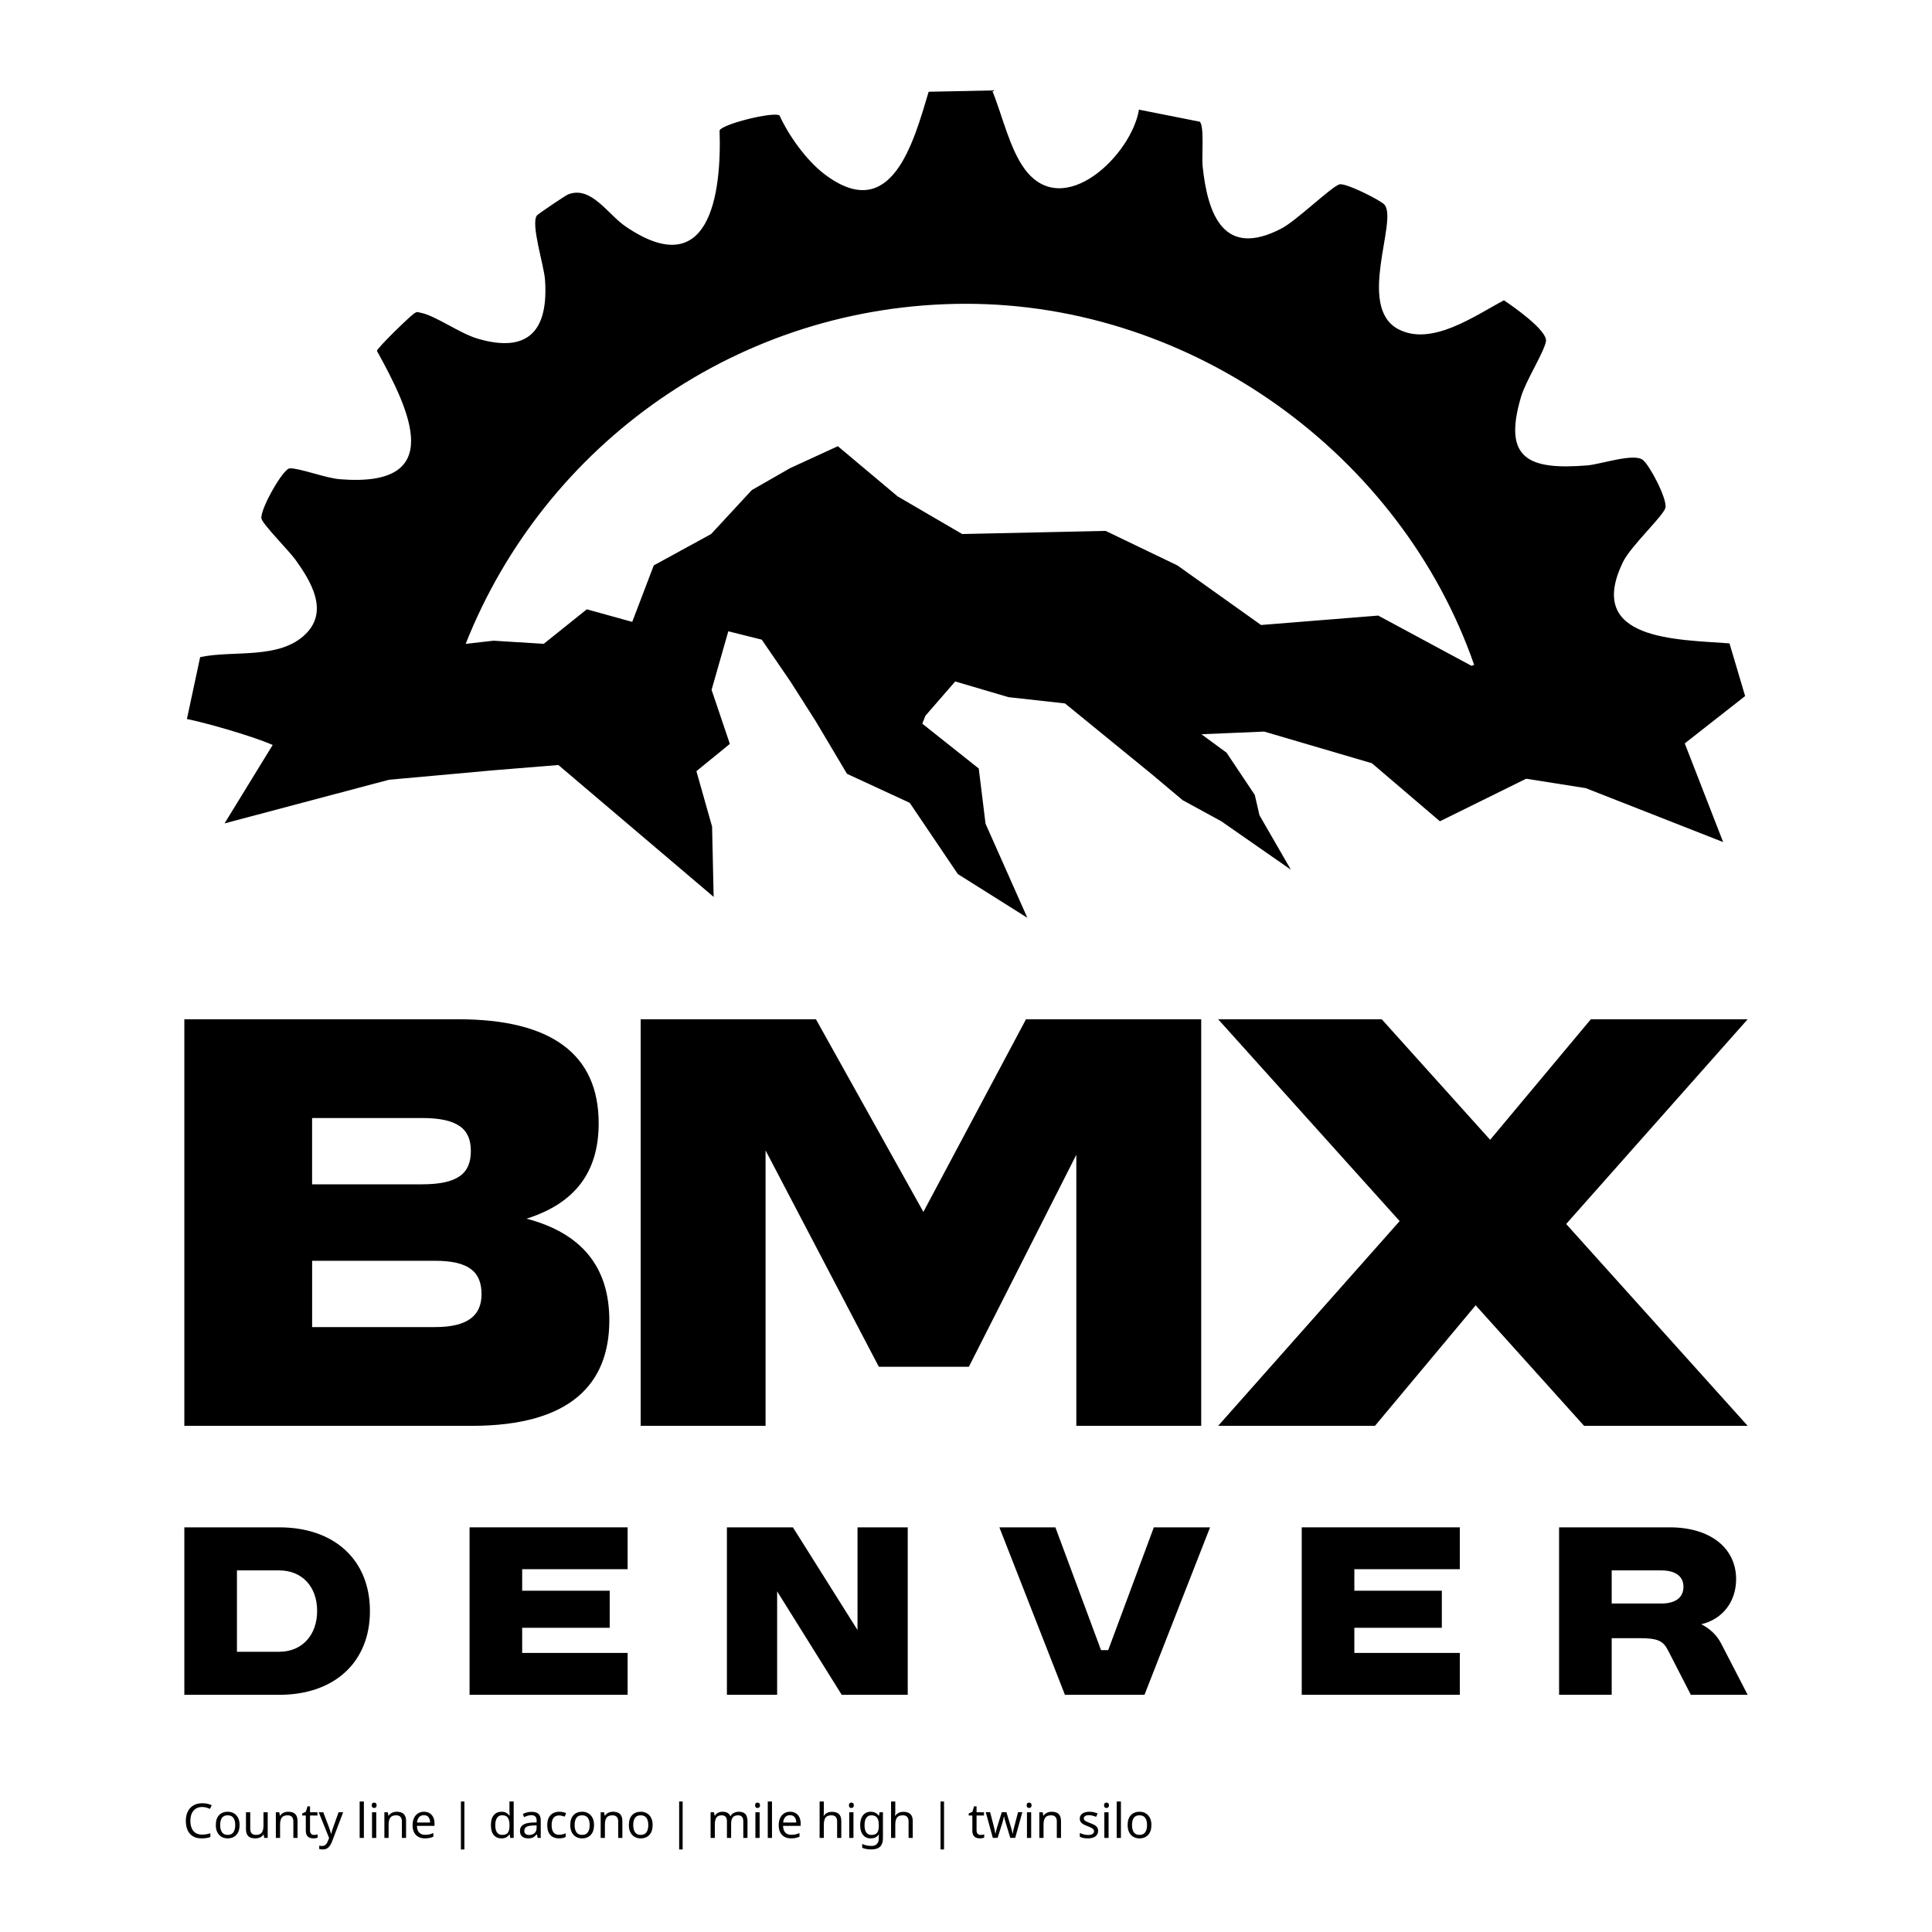
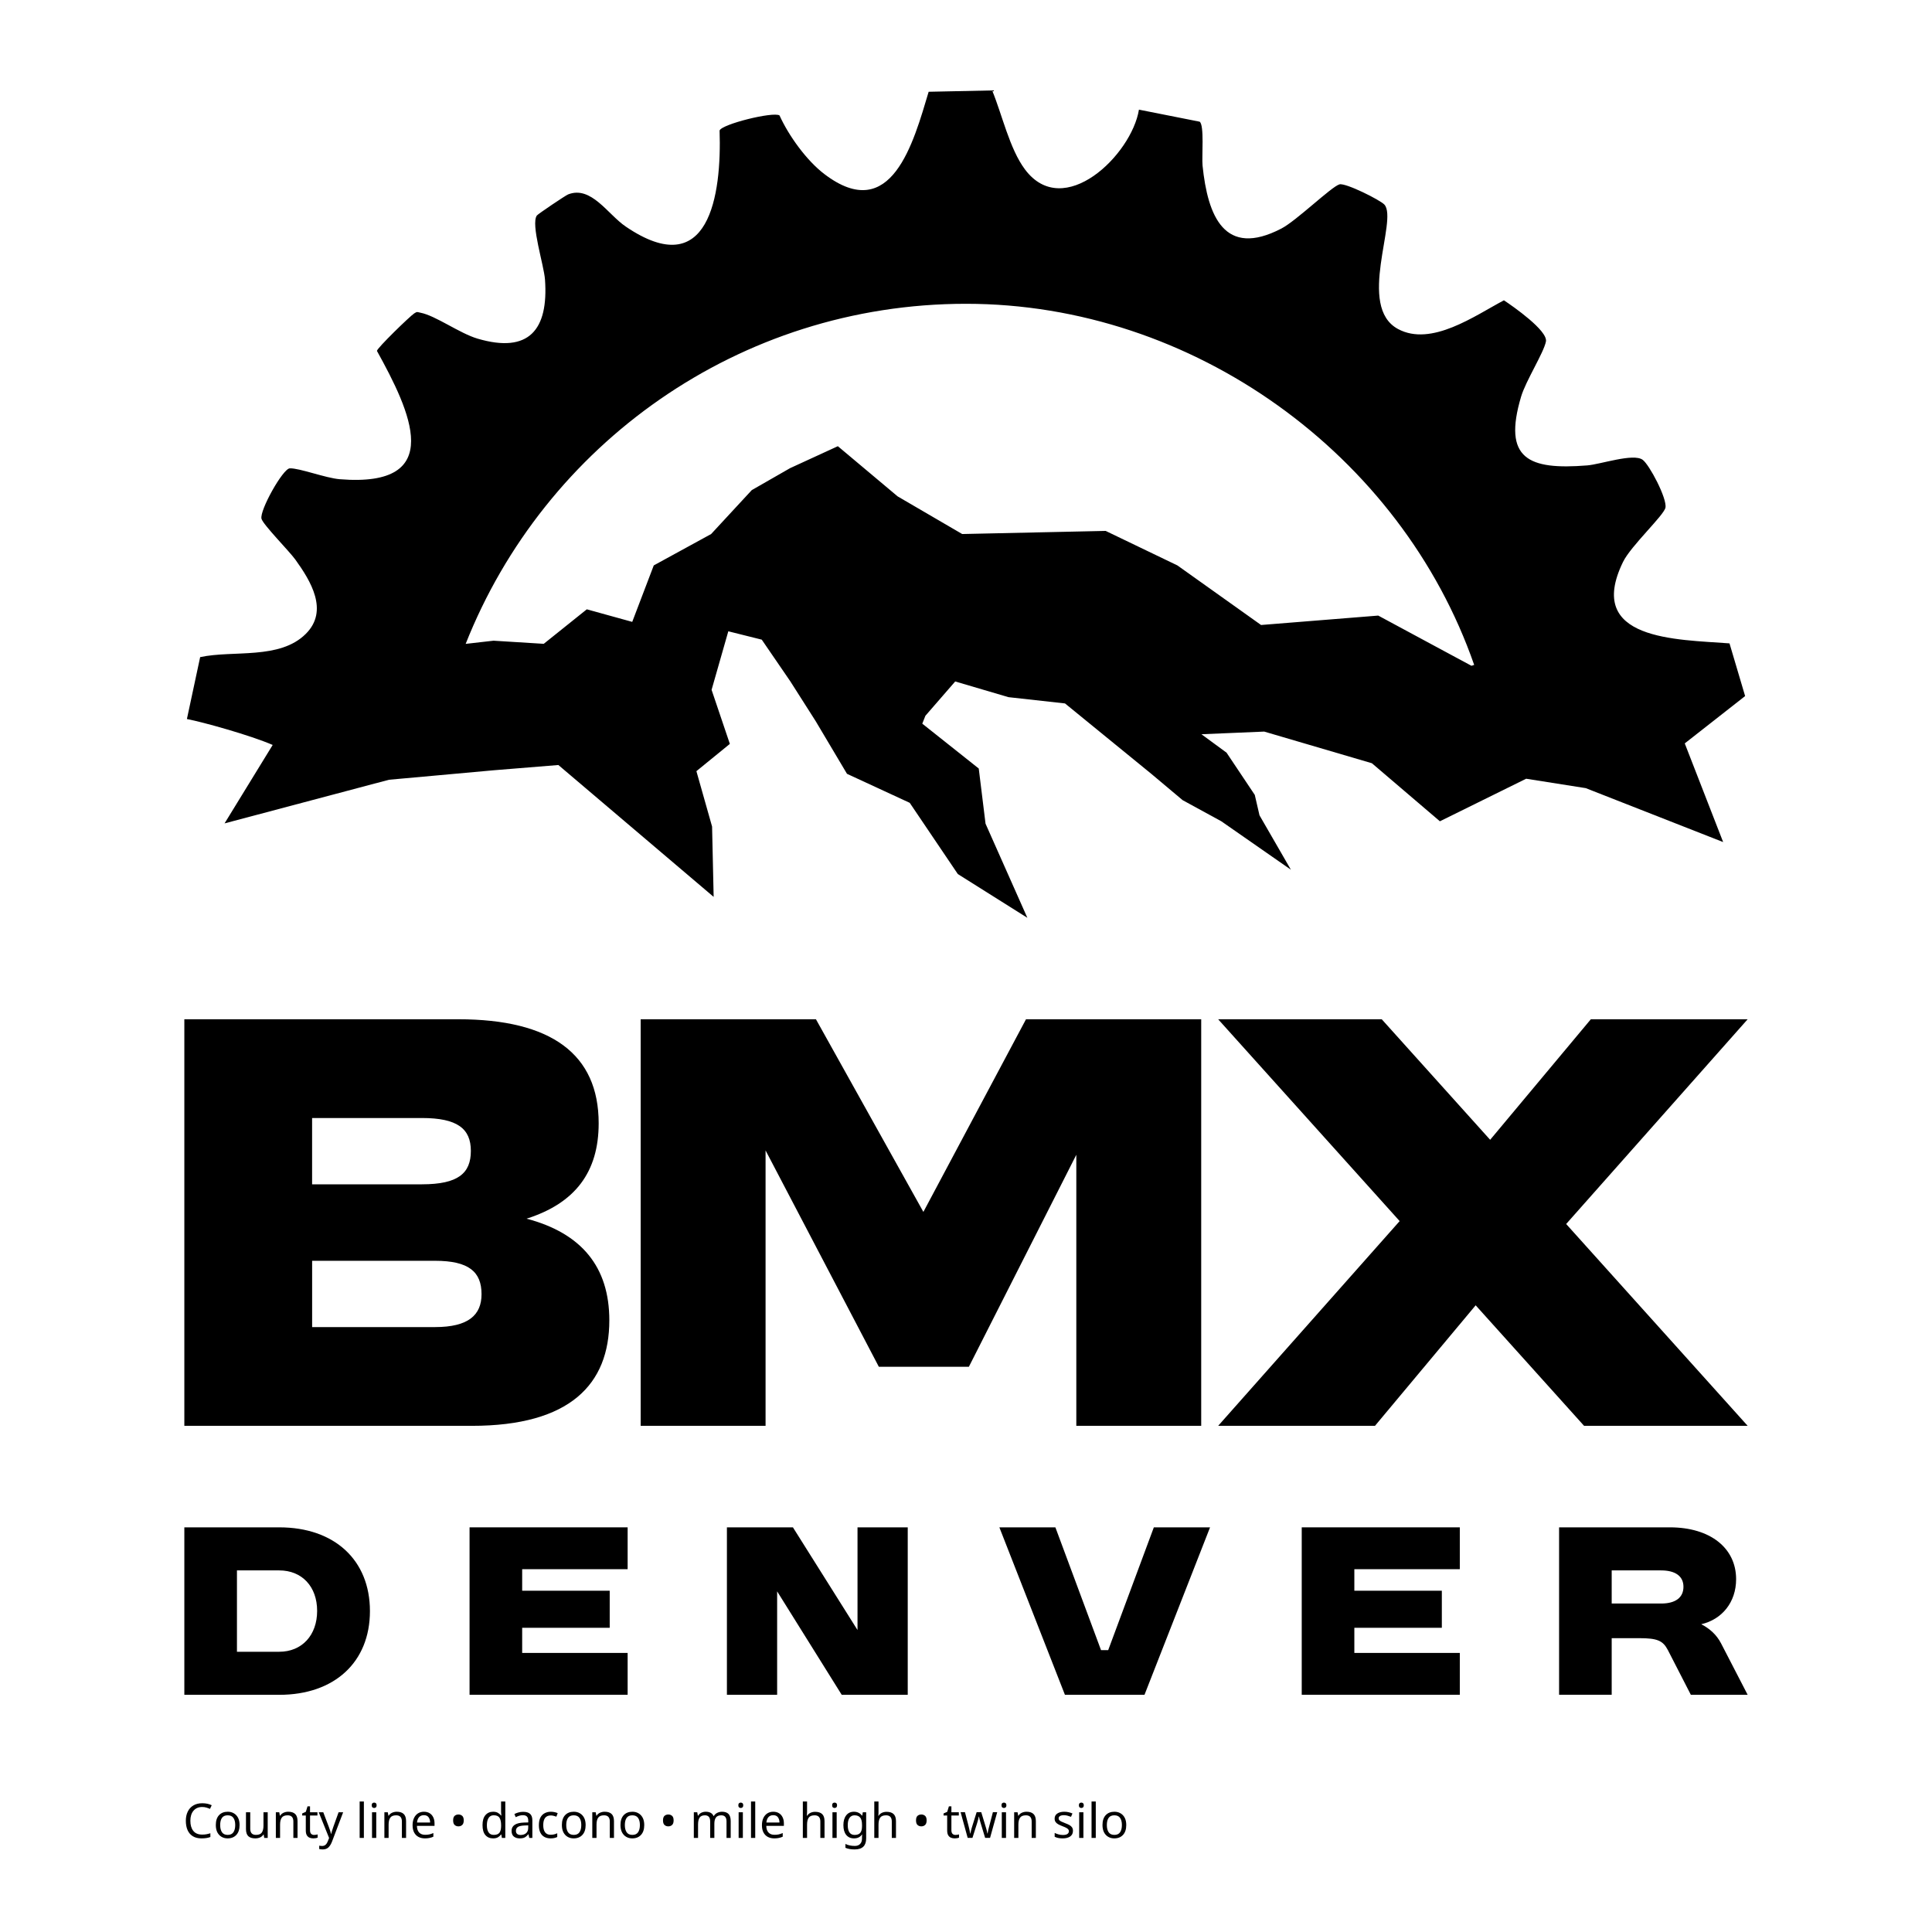
<svg xmlns="http://www.w3.org/2000/svg" id="Layer_1" version="1.1" viewBox="0 0 700 700">
  <defs id="defs10">
    <rect x="-70.201" y="51.146" width="54.155" height="58.166" id="rect12" />
  </defs>
  <g id="layer1">
-     <text xml:space="preserve" style="font-size:17.361px;text-align:start;writing-mode:lr-tb;direction:ltr;text-anchor:start;display:none;fill:#000000;fill-opacity:1;stroke-width:1.447" x="417.873" y="678.493" id="text13">
-       <tspan id="tspan13" x="417.873" y="678.493" style="font-style:normal;font-variant:normal;font-weight:normal;font-stretch:normal;font-size:17.361px;font-family:MODERNIZ;-inkscape-font-specification:'MODERNIZ, Normal';font-variant-ligatures:normal;font-variant-caps:normal;font-variant-numeric:normal;font-variant-east-asian:normal;stroke-width:1.447">Mile High</tspan>
+     <text xml:space="preserve" style="font-size:17.361px;text-align:start;writing-mode:lr-tb;direction:ltr;text-anchor:start;display:inline;fill:#000000;fill-opacity:1;stroke-width:1.447" x="310.567" y="774.768" id="text13">
+       <tspan id="tspan13" x="310.567" y="774.768" style="font-style:normal;font-variant:normal;font-weight:normal;font-stretch:normal;font-size:17.361px;font-family:MODERNIZ;-inkscape-font-specification:'MODERNIZ, Normal';font-variant-ligatures:normal;font-variant-caps:normal;font-variant-numeric:normal;font-variant-east-asian:normal;stroke-width:1.447">bmxdenver.com</tspan>
+     </text>
+     <text xml:space="preserve" style="font-size:17.361px;text-align:start;writing-mode:lr-tb;direction:ltr;text-anchor:start;display:inline;fill:#000000;fill-opacity:1;stroke-width:1.447" x="55.657" y="754.545" id="text13-0">
+       <tspan id="tspan13-5" x="55.657" y="754.545" style="font-style:normal;font-variant:normal;font-weight:normal;font-stretch:normal;font-size:17.361px;font-family:MODERNIZ;-inkscape-font-specification:'MODERNIZ, Normal';font-variant-ligatures:normal;font-variant-caps:normal;font-variant-numeric:normal;font-variant-east-asian:normal;stroke-width:1.447">Mile High</tspan>
    </text>
    <text xml:space="preserve" style="font-size:17.361px;text-align:start;writing-mode:lr-tb;direction:ltr;text-anchor:start;display:none;fill:#000000;fill-opacity:1;stroke-width:1.447" x="565.294" y="678.493" id="text14">
      <tspan id="tspan14" x="565.294" y="678.493" style="font-style:normal;font-variant:normal;font-weight:normal;font-stretch:normal;font-size:17.361px;font-family:MODERNIZ;-inkscape-font-specification:'MODERNIZ, Normal';font-variant-ligatures:normal;font-variant-caps:normal;font-variant-numeric:normal;font-variant-east-asian:normal;stroke-width:1.447">DACONO</tspan>
    </text>
    <text xml:space="preserve" style="font-size:17.361px;text-align:start;writing-mode:lr-tb;direction:ltr;text-anchor:start;display:none;fill:#000000;fill-opacity:1;stroke-width:1.447" x="227.49" y="678.493" id="text15">
      <tspan id="tspan15" x="227.49" y="678.493" style="font-style:normal;font-variant:normal;font-weight:normal;font-stretch:normal;font-size:17.361px;font-family:MODERNIZ;-inkscape-font-specification:'MODERNIZ, Normal';font-variant-ligatures:normal;font-variant-caps:normal;font-variant-numeric:normal;font-variant-east-asian:normal;stroke-width:1.447">COUNTY LINE</tspan>
    </text>
    <text xml:space="preserve" style="font-size:17.361px;text-align:start;writing-mode:lr-tb;direction:ltr;text-anchor:start;display:none;fill:#000000;fill-opacity:1;stroke-width:1.447" x="64.13" y="677.49" id="text16">
      <tspan id="tspan16" x="64.13" y="677.49" style="font-style:normal;font-variant:normal;font-weight:normal;font-stretch:normal;font-size:17.361px;font-family:MODERNIZ;-inkscape-font-specification:'MODERNIZ, Normal';font-variant-ligatures:normal;font-variant-caps:normal;font-variant-numeric:normal;font-variant-east-asian:normal;stroke-width:1.447">twin silos</tspan>
    </text>
    <g id="g7" style="fill:#000000;fill-opacity:1" transform="matrix(1.764988,0,0,1.764988,-267.7459,-504.9367)">
      <path d="m 189.54,599.62 h 19.48 c 11.34,0 18.62,6.71 18.62,17.19 0,10.48 -7.28,17.19 -18.62,17.19 h -19.48 z m 19.48,25.54 c 4.67,0 7.78,-3.4 7.78,-8.39 0,-4.99 -3.11,-8.31 -7.78,-8.31 h -8.68 v 16.7 z" id="path2" style="fill:#000000;fill-opacity:1" />
      <path d="m 248.09,599.62 h 32.45 v 8.59 h -21.65 v 4.42 h 17.97 v 7.61 h -17.97 v 5.16 h 21.65 v 8.59 h -32.45 v -34.38 z" id="path3" style="fill:#000000;fill-opacity:1" />
      <path d="m 300.92,599.62 h 13.55 l 13.26,21.08 v -21.08 h 10.31 V 634 H 324.49 L 311.23,612.76 V 634 h -10.31 z" id="path4" style="fill:#000000;fill-opacity:1" />
      <path d="m 368.35,599.62 9.37,25.21 h 1.47 l 9.37,-25.21 H 400.1 L 386.64,634 h -16.33 l -13.46,-34.38 z" id="path5" style="fill:#000000;fill-opacity:1" />
      <path d="m 418.92,599.62 h 32.45 v 8.59 h -21.65 v 4.42 h 17.96 v 7.61 h -17.96 v 5.16 h 21.65 v 8.59 h -32.45 v -34.38 z" id="path6" style="fill:#000000;fill-opacity:1" />
      <path d="m 471.75,599.62 h 22.75 c 8.23,0 13.59,4.21 13.59,10.64 0,4.75 -2.91,8.27 -7.16,9.25 1.76,0.9 3.15,2.17 4.05,3.89 l 5.48,10.6 H 498.8 l -4.71,-9.17 c -1.02,-1.96 -2.17,-2.46 -5.89,-2.46 h -5.65 v 11.62 h -10.8 v -34.38 z m 20.95,15.64 c 2.95,0 4.58,-1.23 4.58,-3.44 0,-2.21 -1.72,-3.36 -4.58,-3.36 h -10.15 v 6.79 h 10.15 z" id="path7" style="fill:#000000;fill-opacity:1" />
    </g>
    <g id="g10" style="display:inline;fill:#000000;fill-opacity:1" transform="translate(0,-33.2321)">
      <path d="m 66.79,402.53 h 99.26 c 33.67,0 50.86,12.63 50.86,37.7 0,17.54 -8.42,28.94 -26.13,34.55 19.99,5.26 29.99,17.54 29.99,36.83 0,23.15 -14.21,38.23 -49.81,38.23 H 66.79 Z m 86.1,59.8 c 13.15,0 17.71,-4.03 17.71,-12.1 0,-8.07 -4.91,-11.92 -17.71,-11.92 h -39.81 v 24.03 h 39.81 z m 4.74,51.73 c 12.1,0 16.84,-4.38 16.84,-11.92 0,-8.07 -4.56,-12.1 -16.84,-12.1 h -44.54 v 24.03 h 44.54 z" id="path8" style="fill:#000000;fill-opacity:1" />
      <path d="m 232.15,402.53 h 63.48 l 38.93,69.8 37.18,-69.8 h 63.48 v 147.31 h -45.25 v -98.21 l -38.93,76.81 h -32.62 l -41.04,-78.39 v 99.79 H 232.13 V 402.53 Z" id="path9" style="fill:#000000;fill-opacity:1" />
      <path d="m 534.66,506.17 -36.48,43.67 h -56.82 l 65.76,-74.18 -65.76,-73.13 h 59.27 l 39.28,43.67 36.48,-43.67 h 56.82 l -65.76,74.18 65.76,73.13 h -59.27 z" id="path10" style="fill:#000000;fill-opacity:1" />
    </g>
    <path d="m 632.29,252.198 -5.66,-19.09 c -19.1,-1.45 -52.46,-1.01 -38.58,-29.5 2.83,-5.83 14.88,-16.93 15.38,-19.7 0.6,-3.34 -5.82,-15.54 -8.27,-17.32 -3.39,-2.47 -15.25,1.66 -20.09,2.04 -21.29,1.7 -30.67,-2.35 -23.94,-24.94 1.71,-5.74 8.22,-15.92 8.99,-19.96 0.74,-3.91 -11.96,-12.76 -15.22,-14.92 -10.55,5.58 -26.29,16.9 -38.37,10.4 -15.12,-8.14 0.08,-39.46 -4.93,-45.07 -1.47,-1.64 -14.05,-7.95 -16.28,-7.34 -2.9,0.8 -15.55,13.16 -21.07,16.02 -20.64,10.71 -26.66,-4.54 -28.54,-22.8 -0.33,-3.23 0.7,-14.74 -1.06,-15.93 l -21.99,-4.36 c -2.64,16.37 -27.29,40.39 -41.3,21.65 -5.6,-7.5 -8.27,-19.87 -11.89,-28.61 l -23,0.48 c -5.47,18.23 -13.44,48.38 -37.8,29.81 -6.46,-4.92 -12.92,-13.91 -16.24,-21.24 -2.31,-1.45 -20.94,3.18 -21.71,5.47 0.77,23.39 -3.74,55.42 -34.05,34.77 -6.48,-4.41 -12.47,-14.87 -20.81,-11.63 -0.97,0.38 -10.94,7.1 -11.34,7.65 -2.29,3.11 2.57,18.02 2.94,23.2 1.31,18.26 -5.84,26.89 -24.42,21.42 -6.55,-1.93 -15.21,-8.35 -20.71,-9.4 -1.18,-0.23 -1.11,-0.49 -2.26,0.26 -1.53,0.98 -13.5,12.6 -13.5,13.58 12.07,21.82 25.42,49.65 -13.47,46.49 -5.11,-0.41 -14.62,-4.06 -18.1,-3.94 -2.5,0.08 -10.98,15.24 -10.26,18.25 0.5,2.08 10.1,11.79 12.26,14.8 5.55,7.71 12.23,18.52 3.8,26.92 -9.5,9.47 -26.29,5.84 -38.28,8.43 l -4.8,22.43 c 5.86,1.12 22.88,5.85 31.08,9.39 l -17.44,28.42 59.58,-15.81 15.62,-1.41 22.26,-2.02 23.49,-1.91 56.26,47.78 -0.57,-25.48 -5.68,-20.07 12.12,-9.88 -6.62,-19.59 6.06,-21.21 12.12,3.03 10.35,15.11 9.16,14.38 11.37,19.12 22.73,10.51 17.43,25.81 25.19,15.85 -15.15,-34.1 -2.46,-19.99 -20.46,-16.25 1.13,-2.86 10.8,-12.43 19.32,5.69 20.46,2.27 31.26,25.5 11.37,9.55 14.01,7.65 25.2,17.54 -11.37,-19.7 -1.71,-7.4 -10.22,-15.29 -9.1,-6.69 22.74,-0.96 39.02,11.47 24.63,21.03 22.34,-11.02 8.91,-4.4 21.6,3.41 49.78,19.54 -13.91,-35.75 z m -132.93,-29.16 -42.45,3.41 -30.32,-21.59 -25.99,-12.5 -51.98,1.13 -23.39,-13.64 -21.66,-18.18 -17.32,7.96 -13.87,7.95 -14.72,15.91 -20.79,11.37 -7.8,20.46 -16.46,-4.55 -15.6,12.5 -18.19,-1.13 -1.53,0.17 -8.57,0.98 c 28.56,-72.17 98.96,-123.22 181.29,-123.22 82.33,0 157.62,54.67 184.11,130.84 l -0.98,0.32 -6.75,-3.63 z" id="path1" style="fill:#000000;fill-opacity:1" />
    <text xml:space="preserve" style="font-size:17.361px;text-align:start;writing-mode:lr-tb;direction:ltr;text-anchor:start;fill:#000000;fill-opacity:1;stroke-width:1.447" x="66.269" y="665.913" id="text17">
-       <tspan id="tspan17" x="66.269" y="665.913" style="font-style:normal;font-variant:normal;font-weight:normal;font-stretch:normal;font-size:17.361px;font-family:MODERNIZ;-inkscape-font-specification:'MODERNIZ, Normal';font-variant-ligatures:normal;font-variant-caps:normal;font-variant-numeric:normal;font-variant-east-asian:normal;fill:#000000;stroke-width:1.447">County line | dacono | mile high | twin silo</tspan>
+       <tspan id="tspan17" x="66.269" y="665.913" style="font-style:normal;font-variant:normal;font-weight:normal;font-stretch:normal;font-size:17.361px;font-family:MODERNIZ;-inkscape-font-specification:'MODERNIZ, Normal';font-variant-ligatures:normal;font-variant-caps:normal;font-variant-numeric:normal;font-variant-east-asian:normal;fill:#000000;stroke-width:1.447">County line • dacono • mile high • twin silo</tspan>
+     </text>
+     <text xml:space="preserve" style="font-size:17.361px;text-align:start;writing-mode:lr-tb;direction:ltr;text-anchor:start;fill:#000000;fill-opacity:1;stroke-width:1.447" x="35.029" y="819.23" id="text17-8">
+       <tspan id="tspan17-2" x="35.029" y="819.23" style="font-style:normal;font-variant:normal;font-weight:normal;font-stretch:normal;font-size:17.361px;font-family:MODERNIZ;-inkscape-font-specification:'MODERNIZ, Normal';font-variant-ligatures:normal;font-variant-caps:normal;font-variant-numeric:normal;font-variant-east-asian:normal;fill:#000000;stroke-width:1.447">County line | dacono | mile high | twin silo</tspan>
    </text>
  </g>
</svg>
